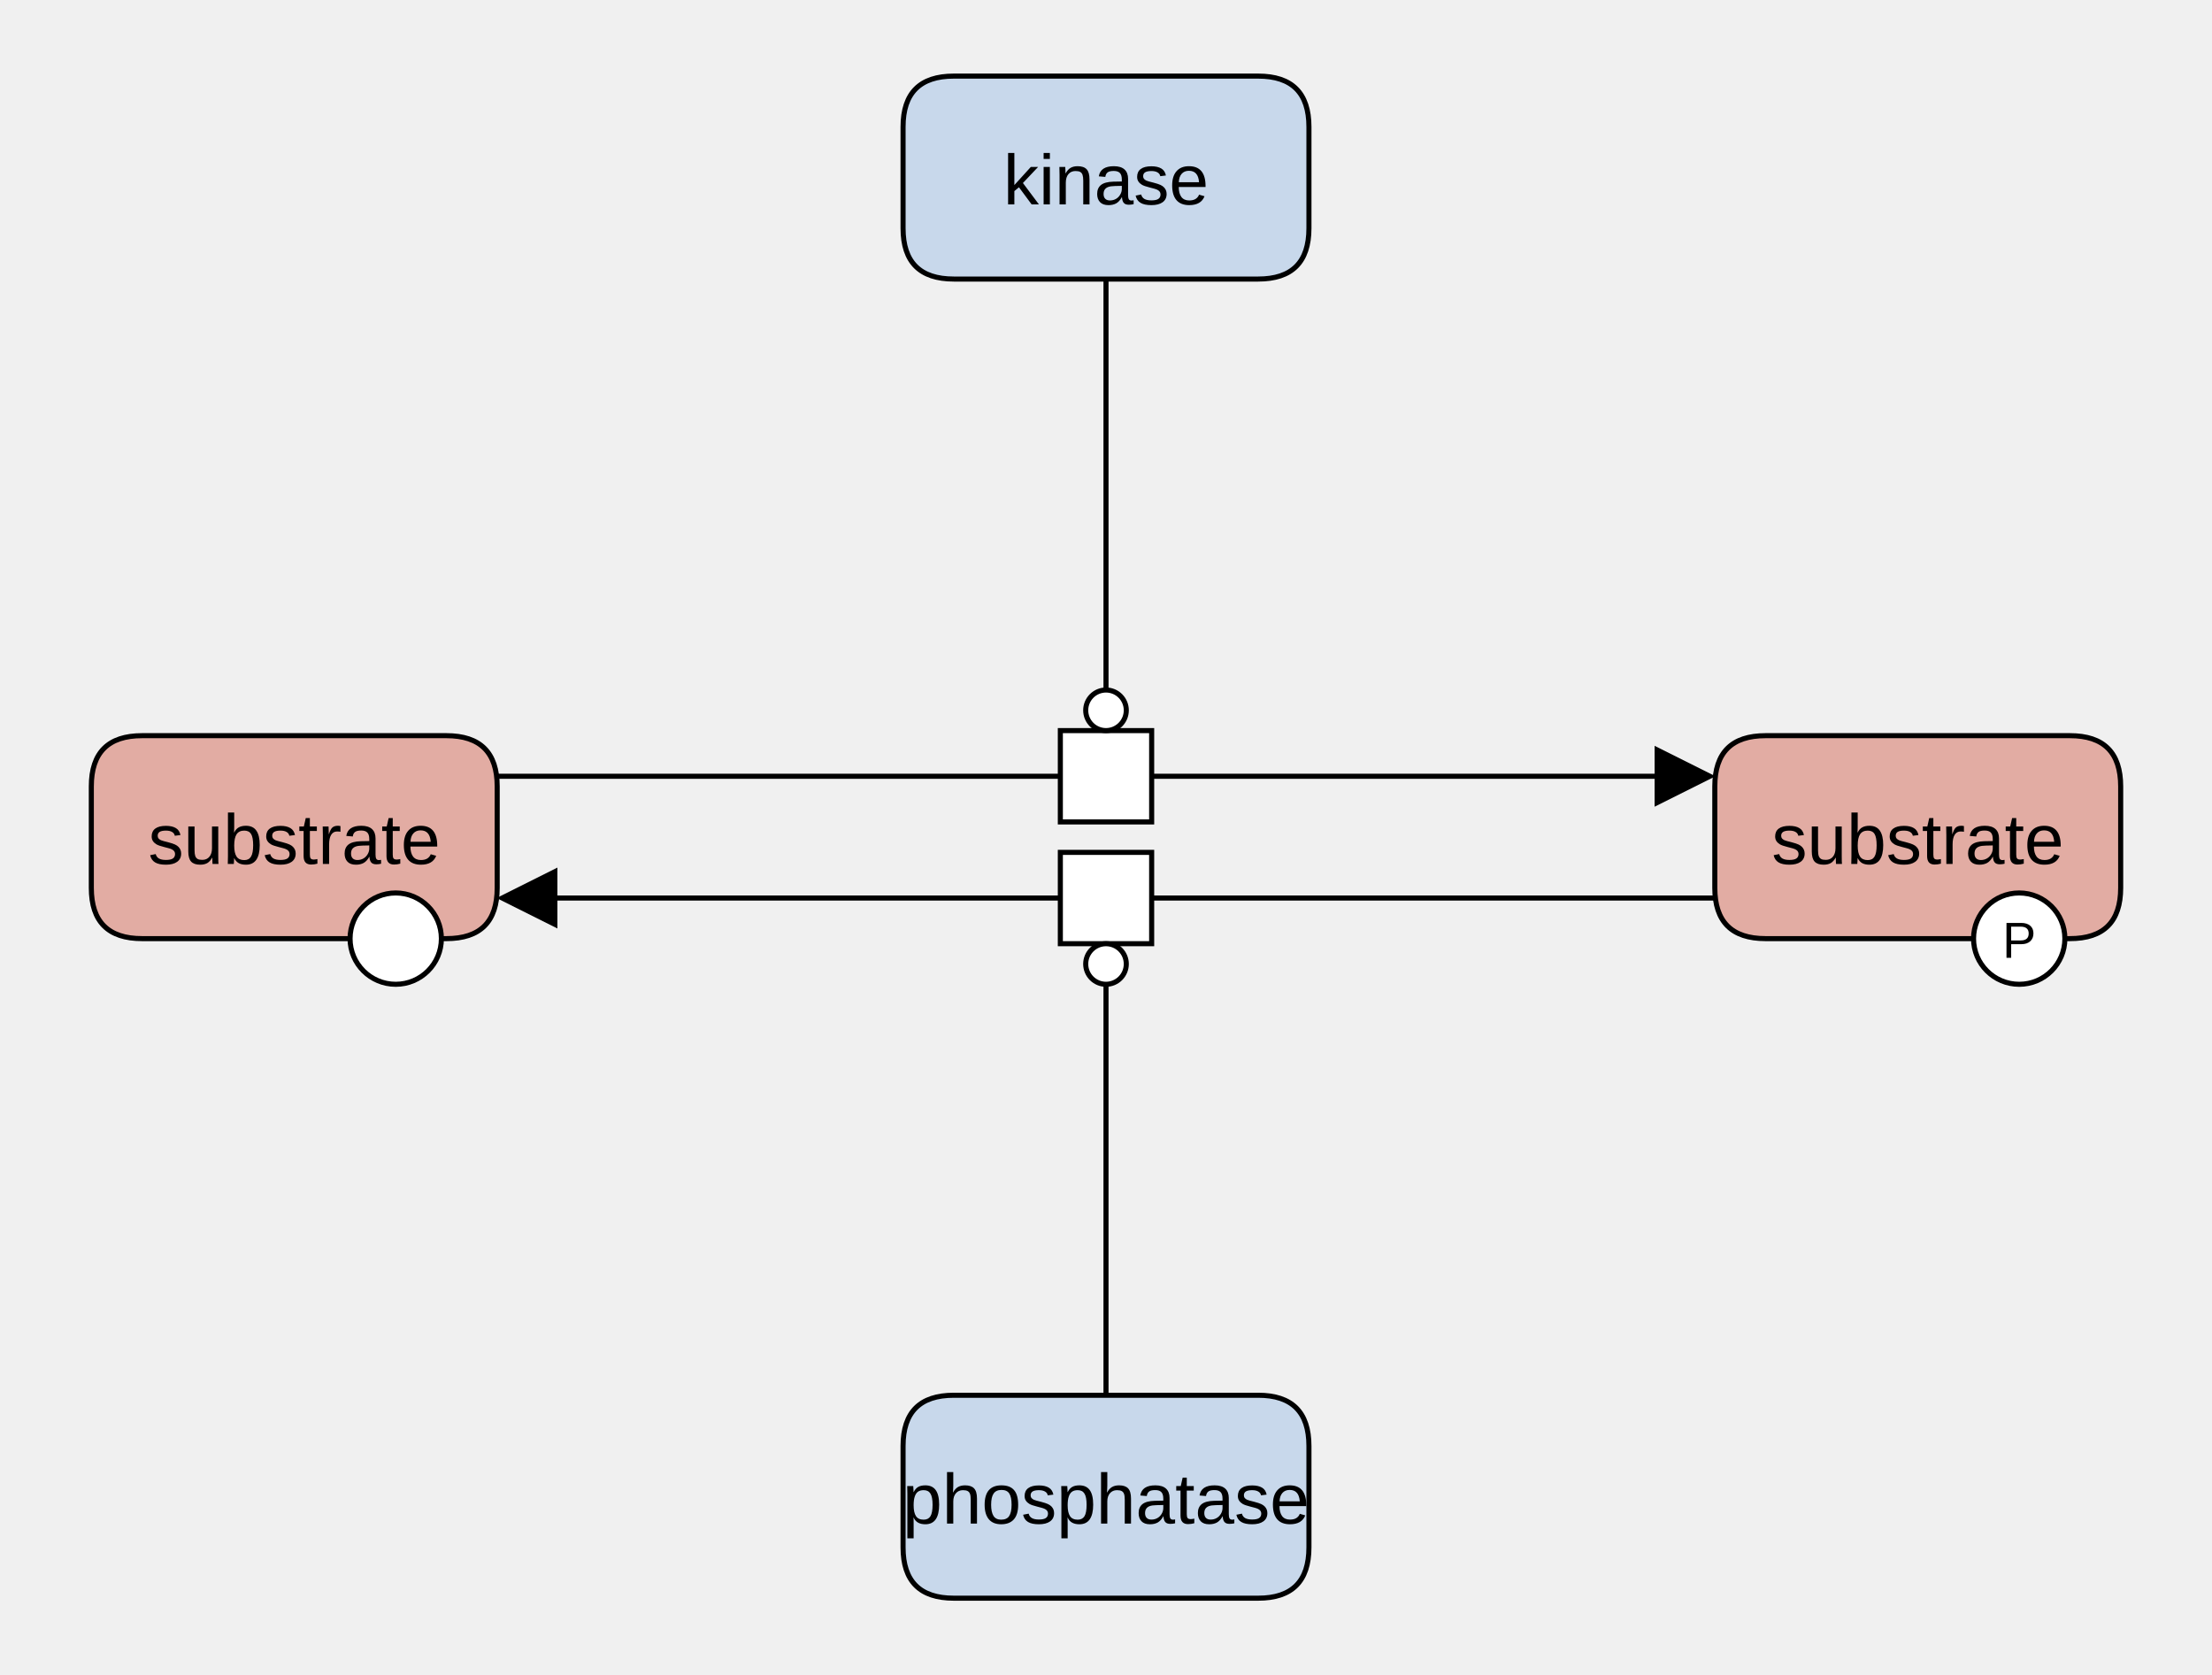
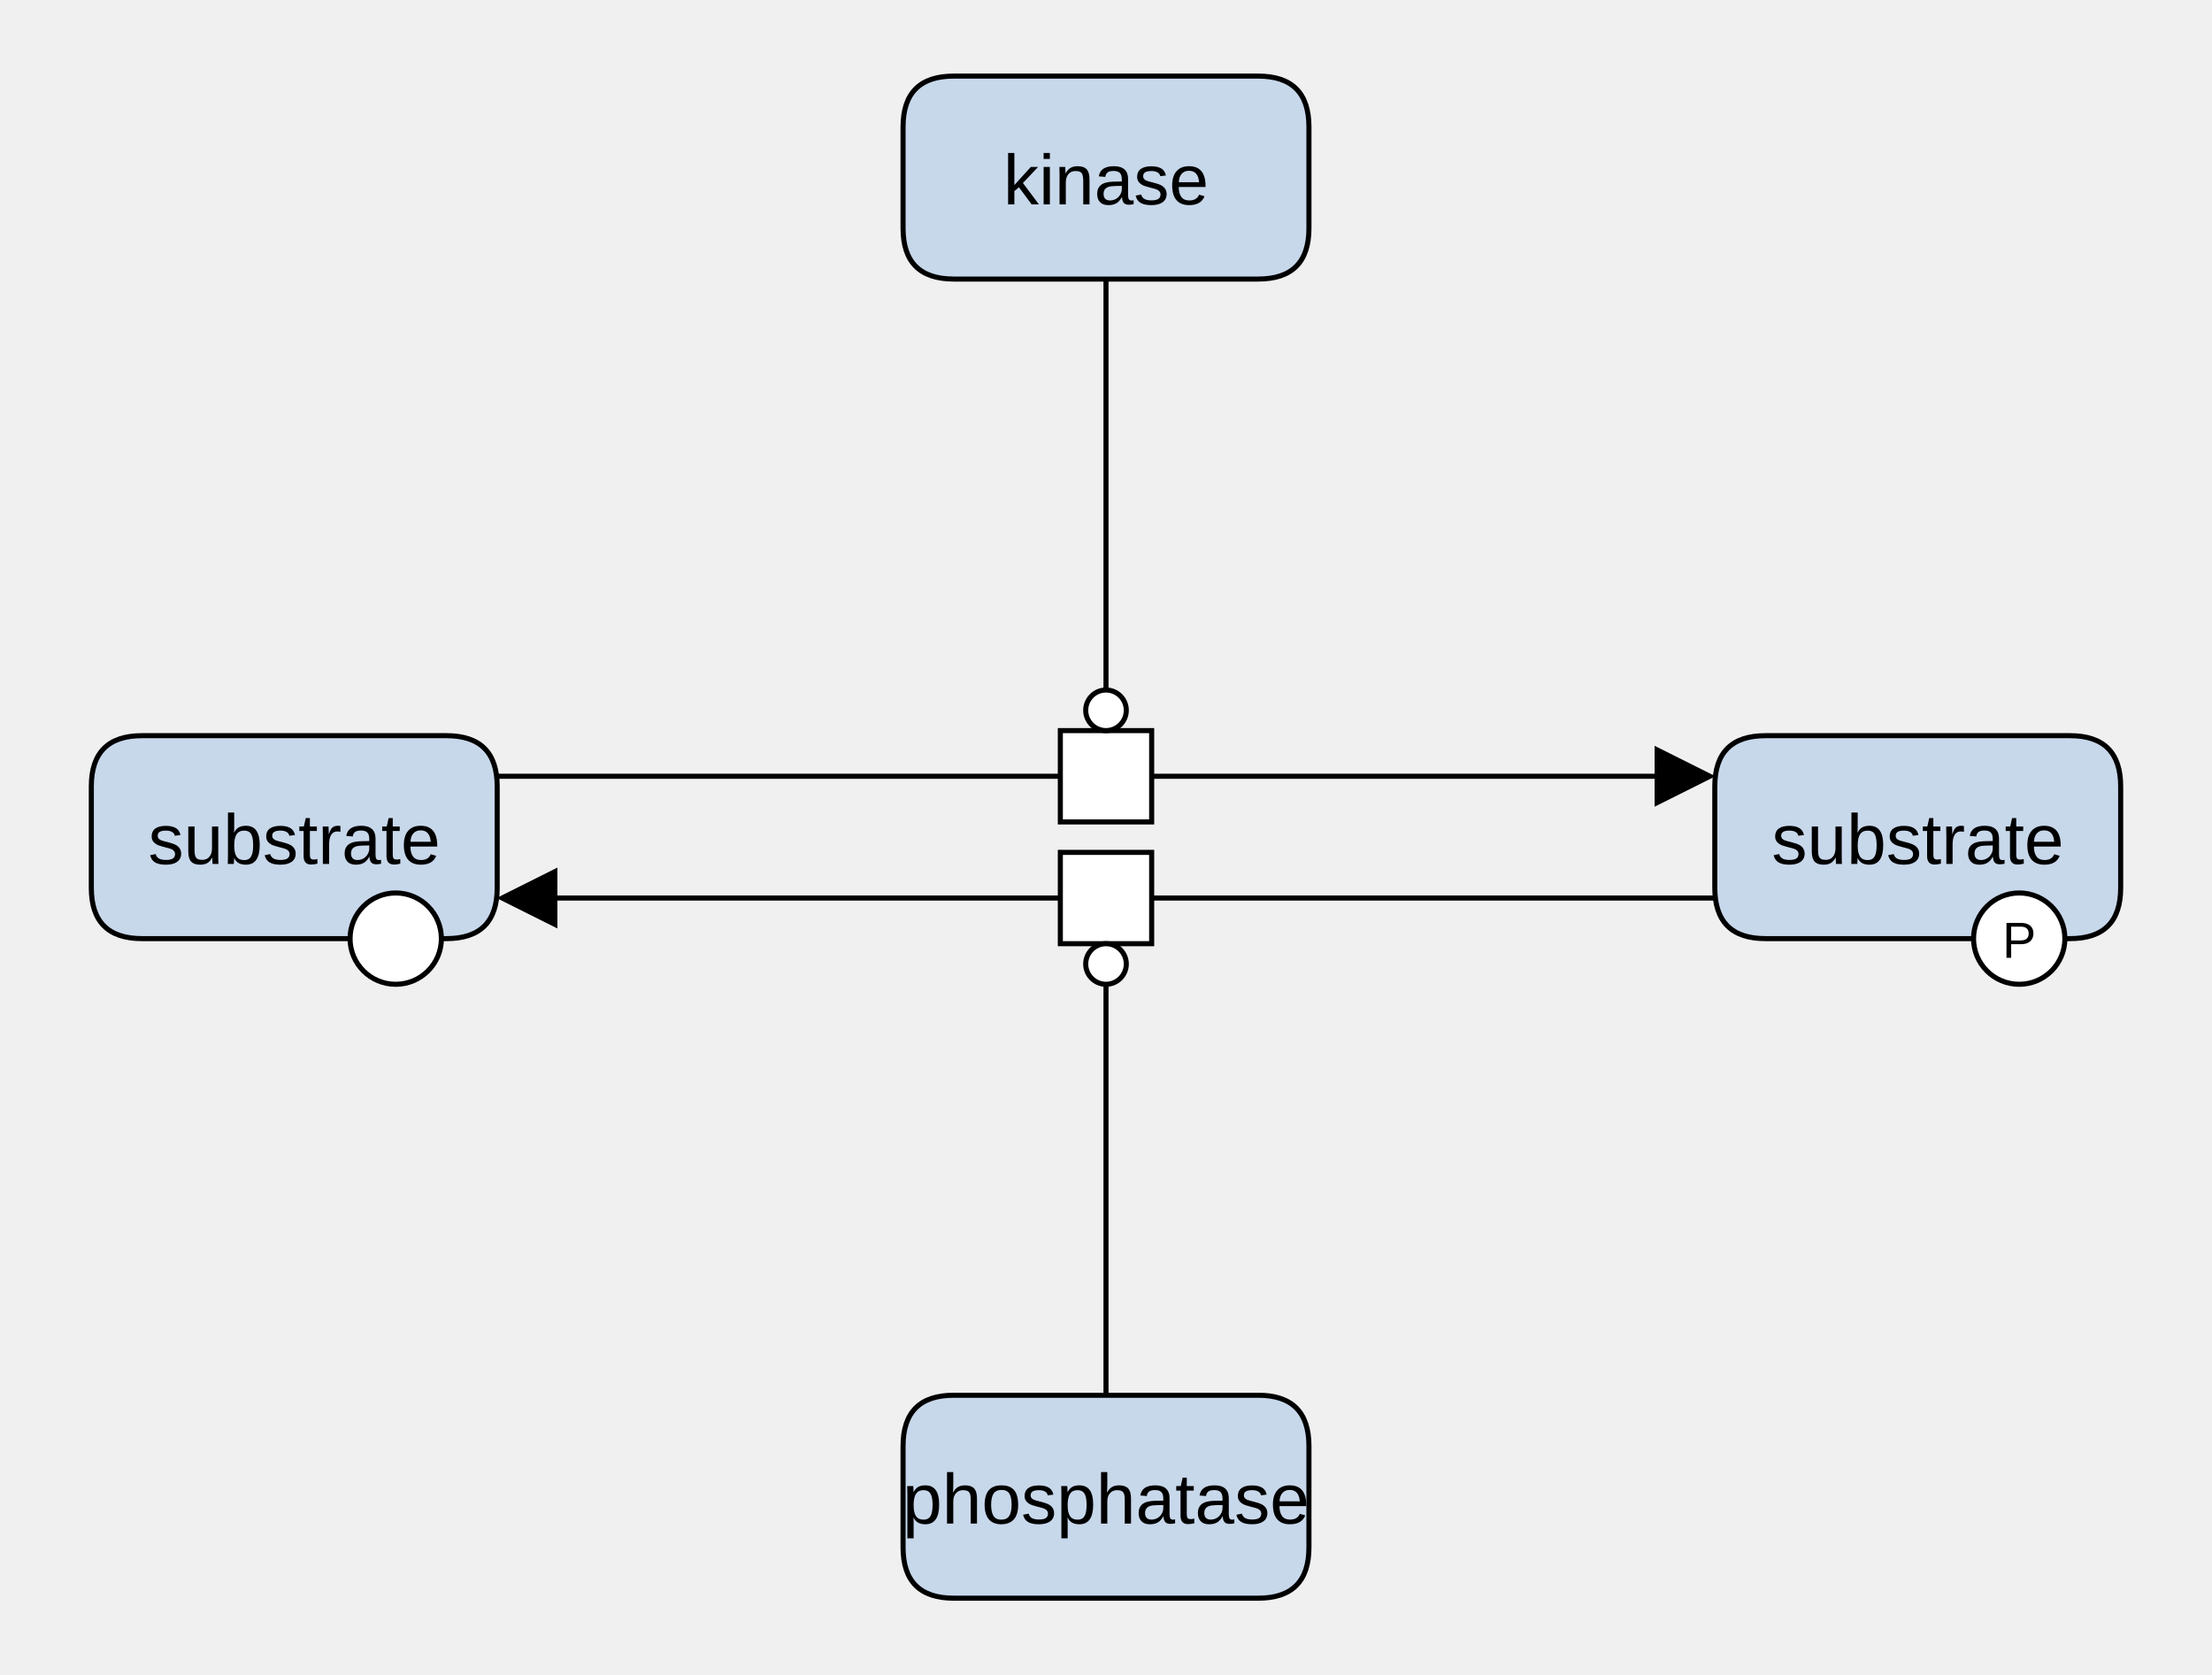
<svg xmlns="http://www.w3.org/2000/svg" width="436" height="330" viewBox="0 0 436 330" stroke-linecap="butt" stroke-miterlimit="10">
  <g transform="translate(-82,-75)">
-     <path d="M100 230 Q100 220 110 220 L170 220 Q180 220 180 230 L180 250 Q180 260 170 260 L110 260 Q100 260 100 250 Z" fill="#E2ACA3" stroke="none" />
+     <path d="M100 230 Q100 220 110 220 L170 220 Q180 220 180 230 L180 250 Q180 260 170 260 L110 260 Q100 260 100 250 Z" fill="#C8D8EB" stroke="none" />
    <path d="M100 230 Q100 220 110 220 L170 220 Q180 220 180 230 L180 250 Q180 260 170 260 L110 260 Q100 260 100 250 Z" fill="none" stroke="#000000" />
    <text x="140" y="245.291" text-anchor="middle" font-family="'Dialog', Arial, Helvetica, sans-serif" font-size="14" fill="#000000" stroke="none" xml:space="preserve">substrate</text>
    <path d="M151 260 C151 255.029 155.029 251 160 251 L160 251 C164.971 251 169 255.029 169 260 L169 260 C169 264.971 164.971 269 160 269 L160 269 C155.029 269 151 264.971 151 260 Z" fill="#FFFFFF" stroke="none" />
    <path d="M151 260 C151 255.029 155.029 251 160 251 L160 251 C164.971 251 169 255.029 169 260 L169 260 C169 264.971 164.971 269 160 269 L160 269 C155.029 269 151 264.971 151 260 Z" fill="none" stroke="#000000" />
    <path d="M291 219 L309 219 L309 237 L291 237 Z" fill="#FFFFFF" stroke="none" />
    <path d="M291 219 L309 219 L309 237 L291 237 Z" fill="none" stroke="#000000" />
    <path d="M291 243 L309 243 L309 261 L291 261 Z" fill="#FFFFFF" stroke="none" />
    <path d="M291 243 L309 243 L309 261 L291 261 Z" fill="none" stroke="#000000" />
-     <path d="M420 230 Q420 220 430 220 L490 220 Q500 220 500 230 L500 250 Q500 260 490 260 L430 260 Q420 260 420 250 Z" fill="#E2ACA3" stroke="none" />
+     <path d="M420 230 Q420 220 430 220 L490 220 Q500 220 500 230 L500 250 Q500 260 490 260 L430 260 Q420 260 420 250 Z" fill="#C8D8EB" stroke="none" />
    <path d="M420 230 Q420 220 430 220 L490 220 Q500 220 500 230 L500 250 Q500 260 490 260 L430 260 Q420 260 420 250 Z" fill="none" stroke="#000000" />
    <text x="460" y="245.291" text-anchor="middle" font-family="'Dialog', Arial, Helvetica, sans-serif" font-size="14" fill="#000000" stroke="none" xml:space="preserve">substrate</text>
    <path d="M471 260 C471 255.029 475.029 251 480 251 L480 251 C484.971 251 489 255.029 489 260 L489 260 C489 264.971 484.971 269 480 269 L480 269 C475.029 269 471 264.971 471 260 Z" fill="#FFFFFF" stroke="none" />
    <path d="M471 260 C471 255.029 475.029 251 480 251 L480 251 C484.971 251 489 255.029 489 260 L489 260 C489 264.971 484.971 269 480 269 L480 269 C475.029 269 471 264.971 471 260 Z" fill="none" stroke="#000000" />
    <text x="480" y="263.779" text-anchor="middle" font-family="'Dialog', Arial, Helvetica, sans-serif" font-size="10" fill="#000000" stroke="none" xml:space="preserve">P</text>
    <path d="M260 100 Q260 90 270 90 L330 90 Q340 90 340 100 L340 120 Q340 130 330 130 L270 130 Q260 130 260 120 Z" fill="#C8D8EB" stroke="none" />
    <path d="M260 100 Q260 90 270 90 L330 90 Q340 90 340 100 L340 120 Q340 130 330 130 L270 130 Q260 130 260 120 Z" fill="none" stroke="#000000" />
    <text x="300" y="115.291" text-anchor="middle" font-family="'Dialog', Arial, Helvetica, sans-serif" font-size="14" fill="#000000" stroke="none" xml:space="preserve">kinase</text>
    <path d="M260 360 Q260 350 270 350 L330 350 Q340 350 340 360 L340 380 Q340 390 330 390 L270 390 Q260 390 260 380 Z" fill="#C8D8EB" stroke="none" />
    <path d="M260 360 Q260 350 270 350 L330 350 Q340 350 340 360 L340 380 Q340 390 330 390 L270 390 Q260 390 260 380 Z" fill="none" stroke="#000000" />
    <text x="300" y="375.291" text-anchor="middle" font-family="'Dialog', Arial, Helvetica, sans-serif" font-size="14" fill="#000000" stroke="none" xml:space="preserve">phosphatase</text>
    <path d="M179.867 228 L291 228" fill="none" stroke="#000000" />
    <path d="M309 228 L409.133 228" fill="none" stroke="#000000" />
    <path d="M420.133 228 L408.133 234 L408.133 222 Z" fill="#000000" stroke="none" />
    <path d="M300 130 L300 211" fill="none" stroke="#000000" />
    <circle cx="300" cy="215" r="4" fill="white" stroke="#000000" />
    <path d="M420.133 252 L309 252" fill="none" stroke="#000000" />
    <path d="M291 252 L190.867 252" fill="none" stroke="#000000" />
    <path d="M179.867 252 L191.867 246 L191.867 258 Z" fill="#000000" stroke="none" />
    <path d="M300 350 L300 269" fill="none" stroke="#000000" />
    <circle cx="300" cy="265" r="4" fill="white" stroke="#000000" />
  </g>
</svg>
